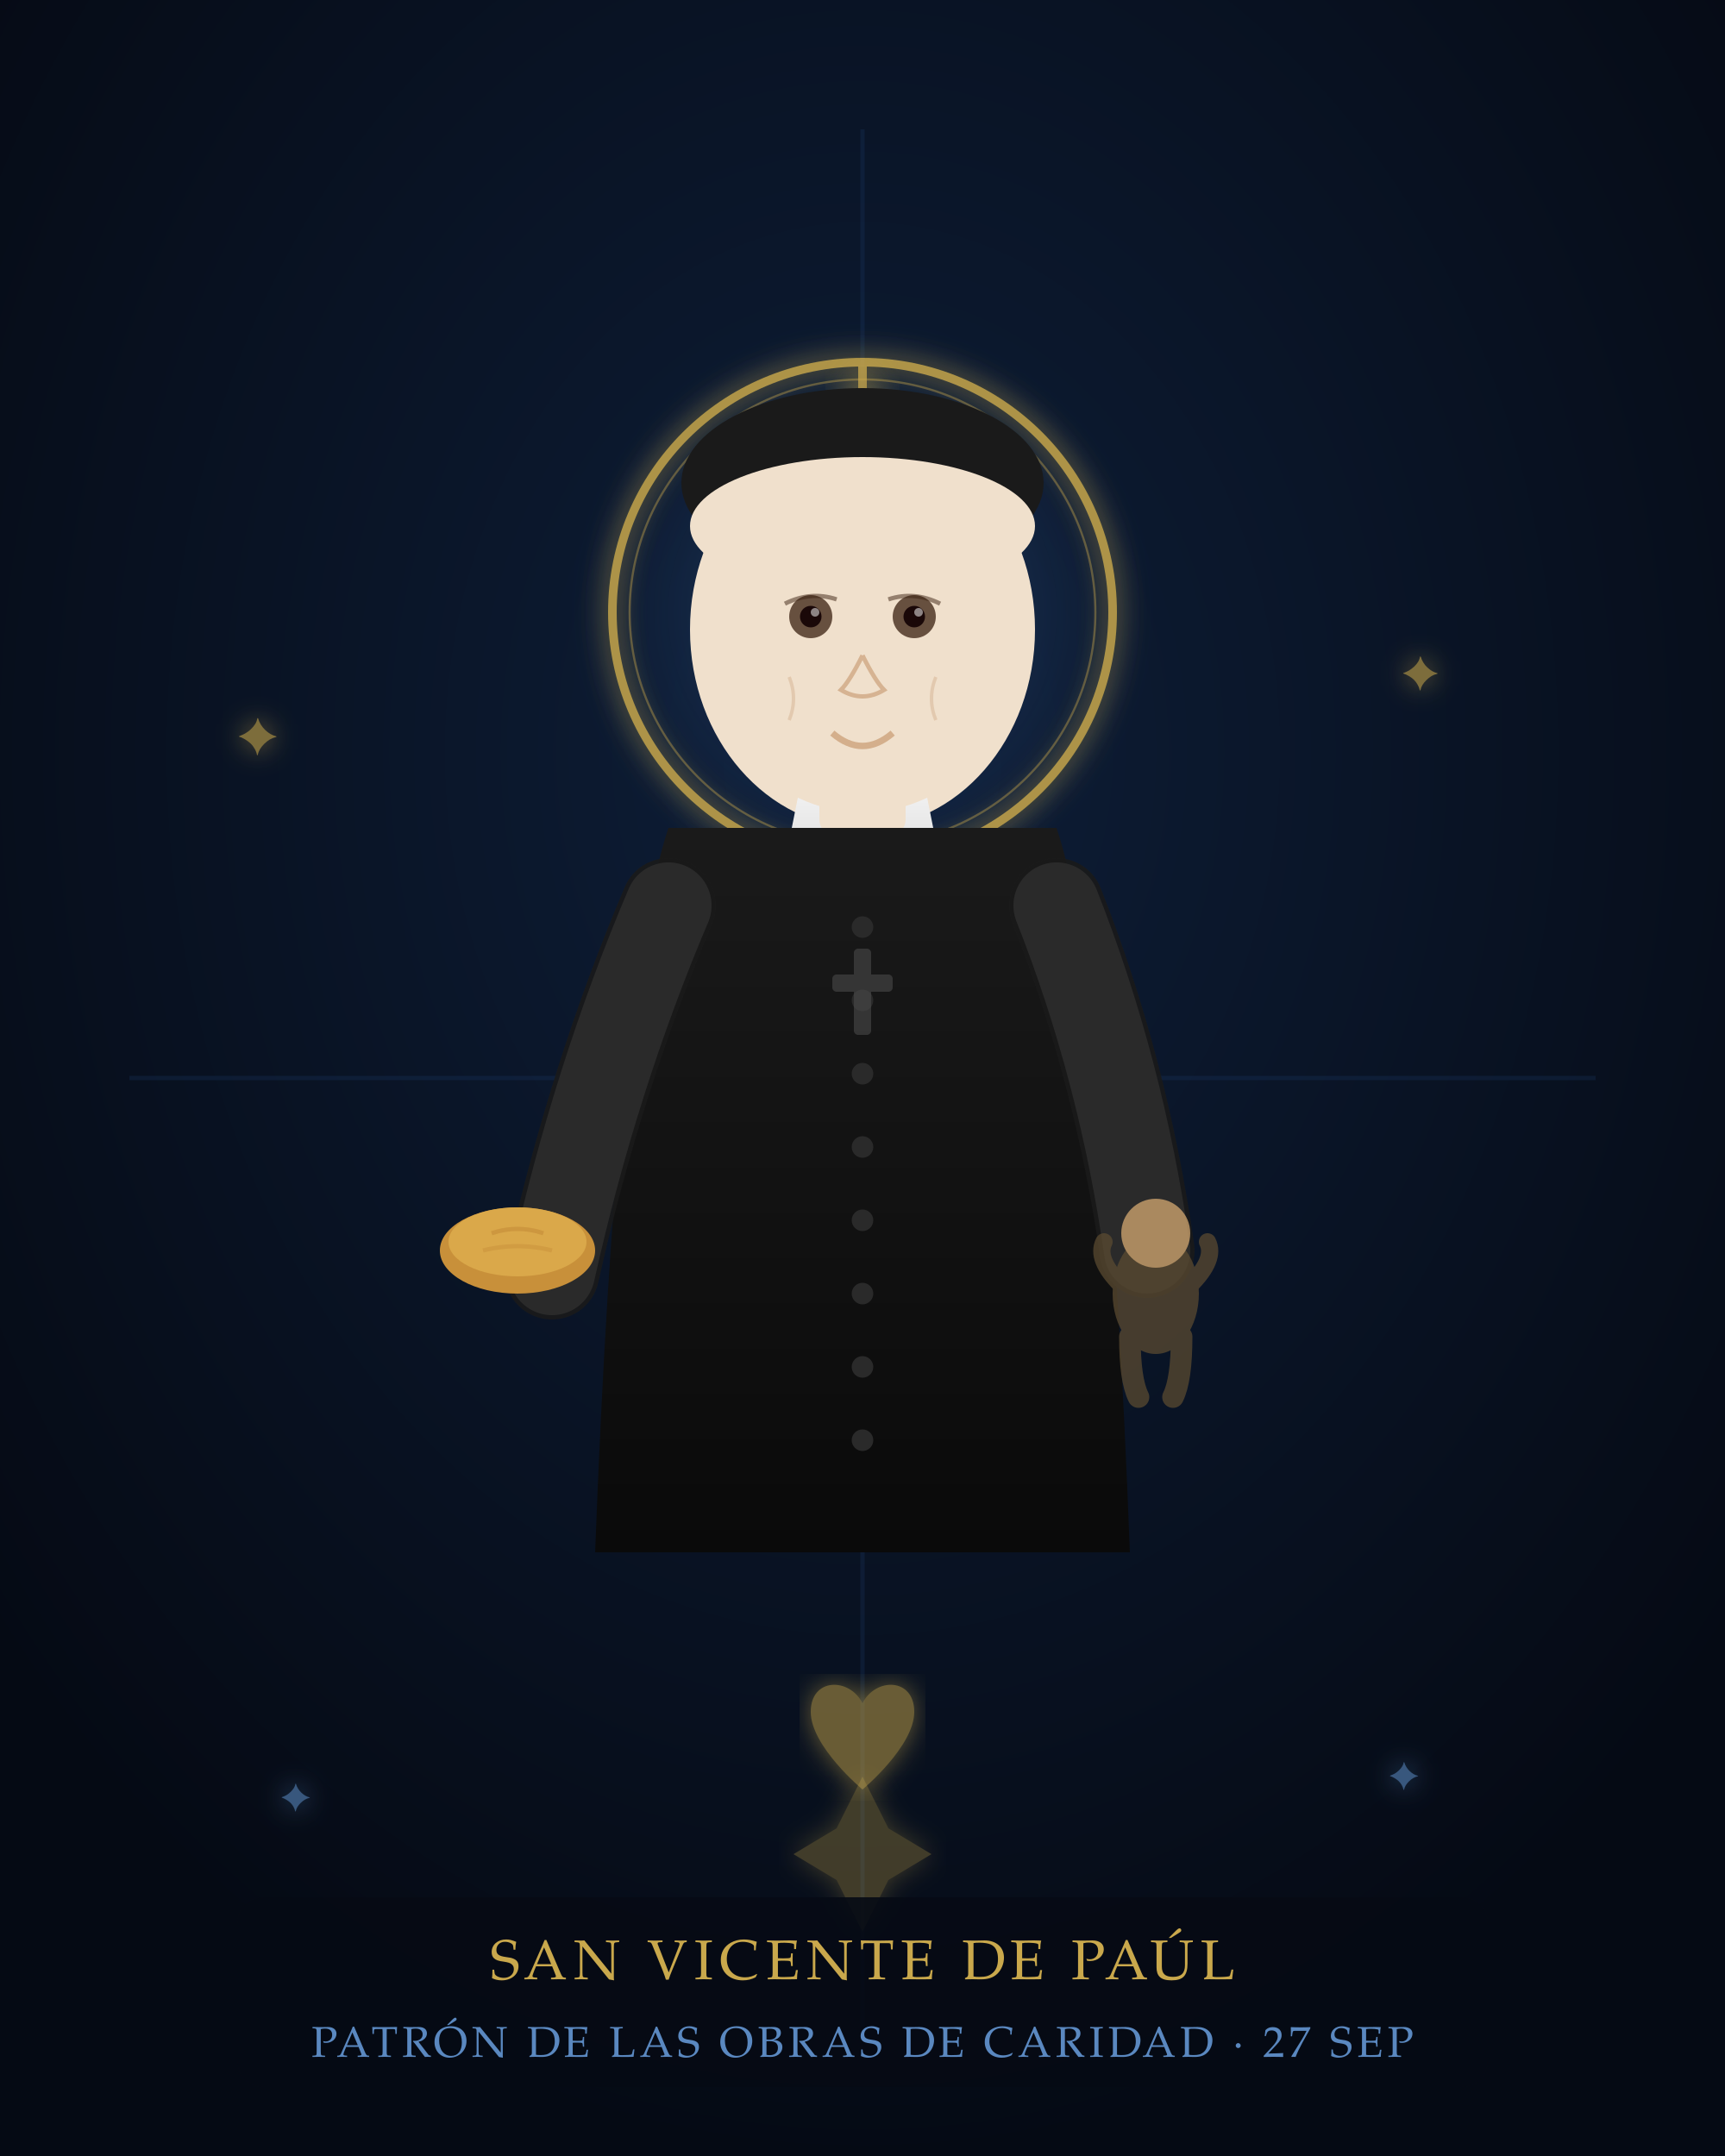
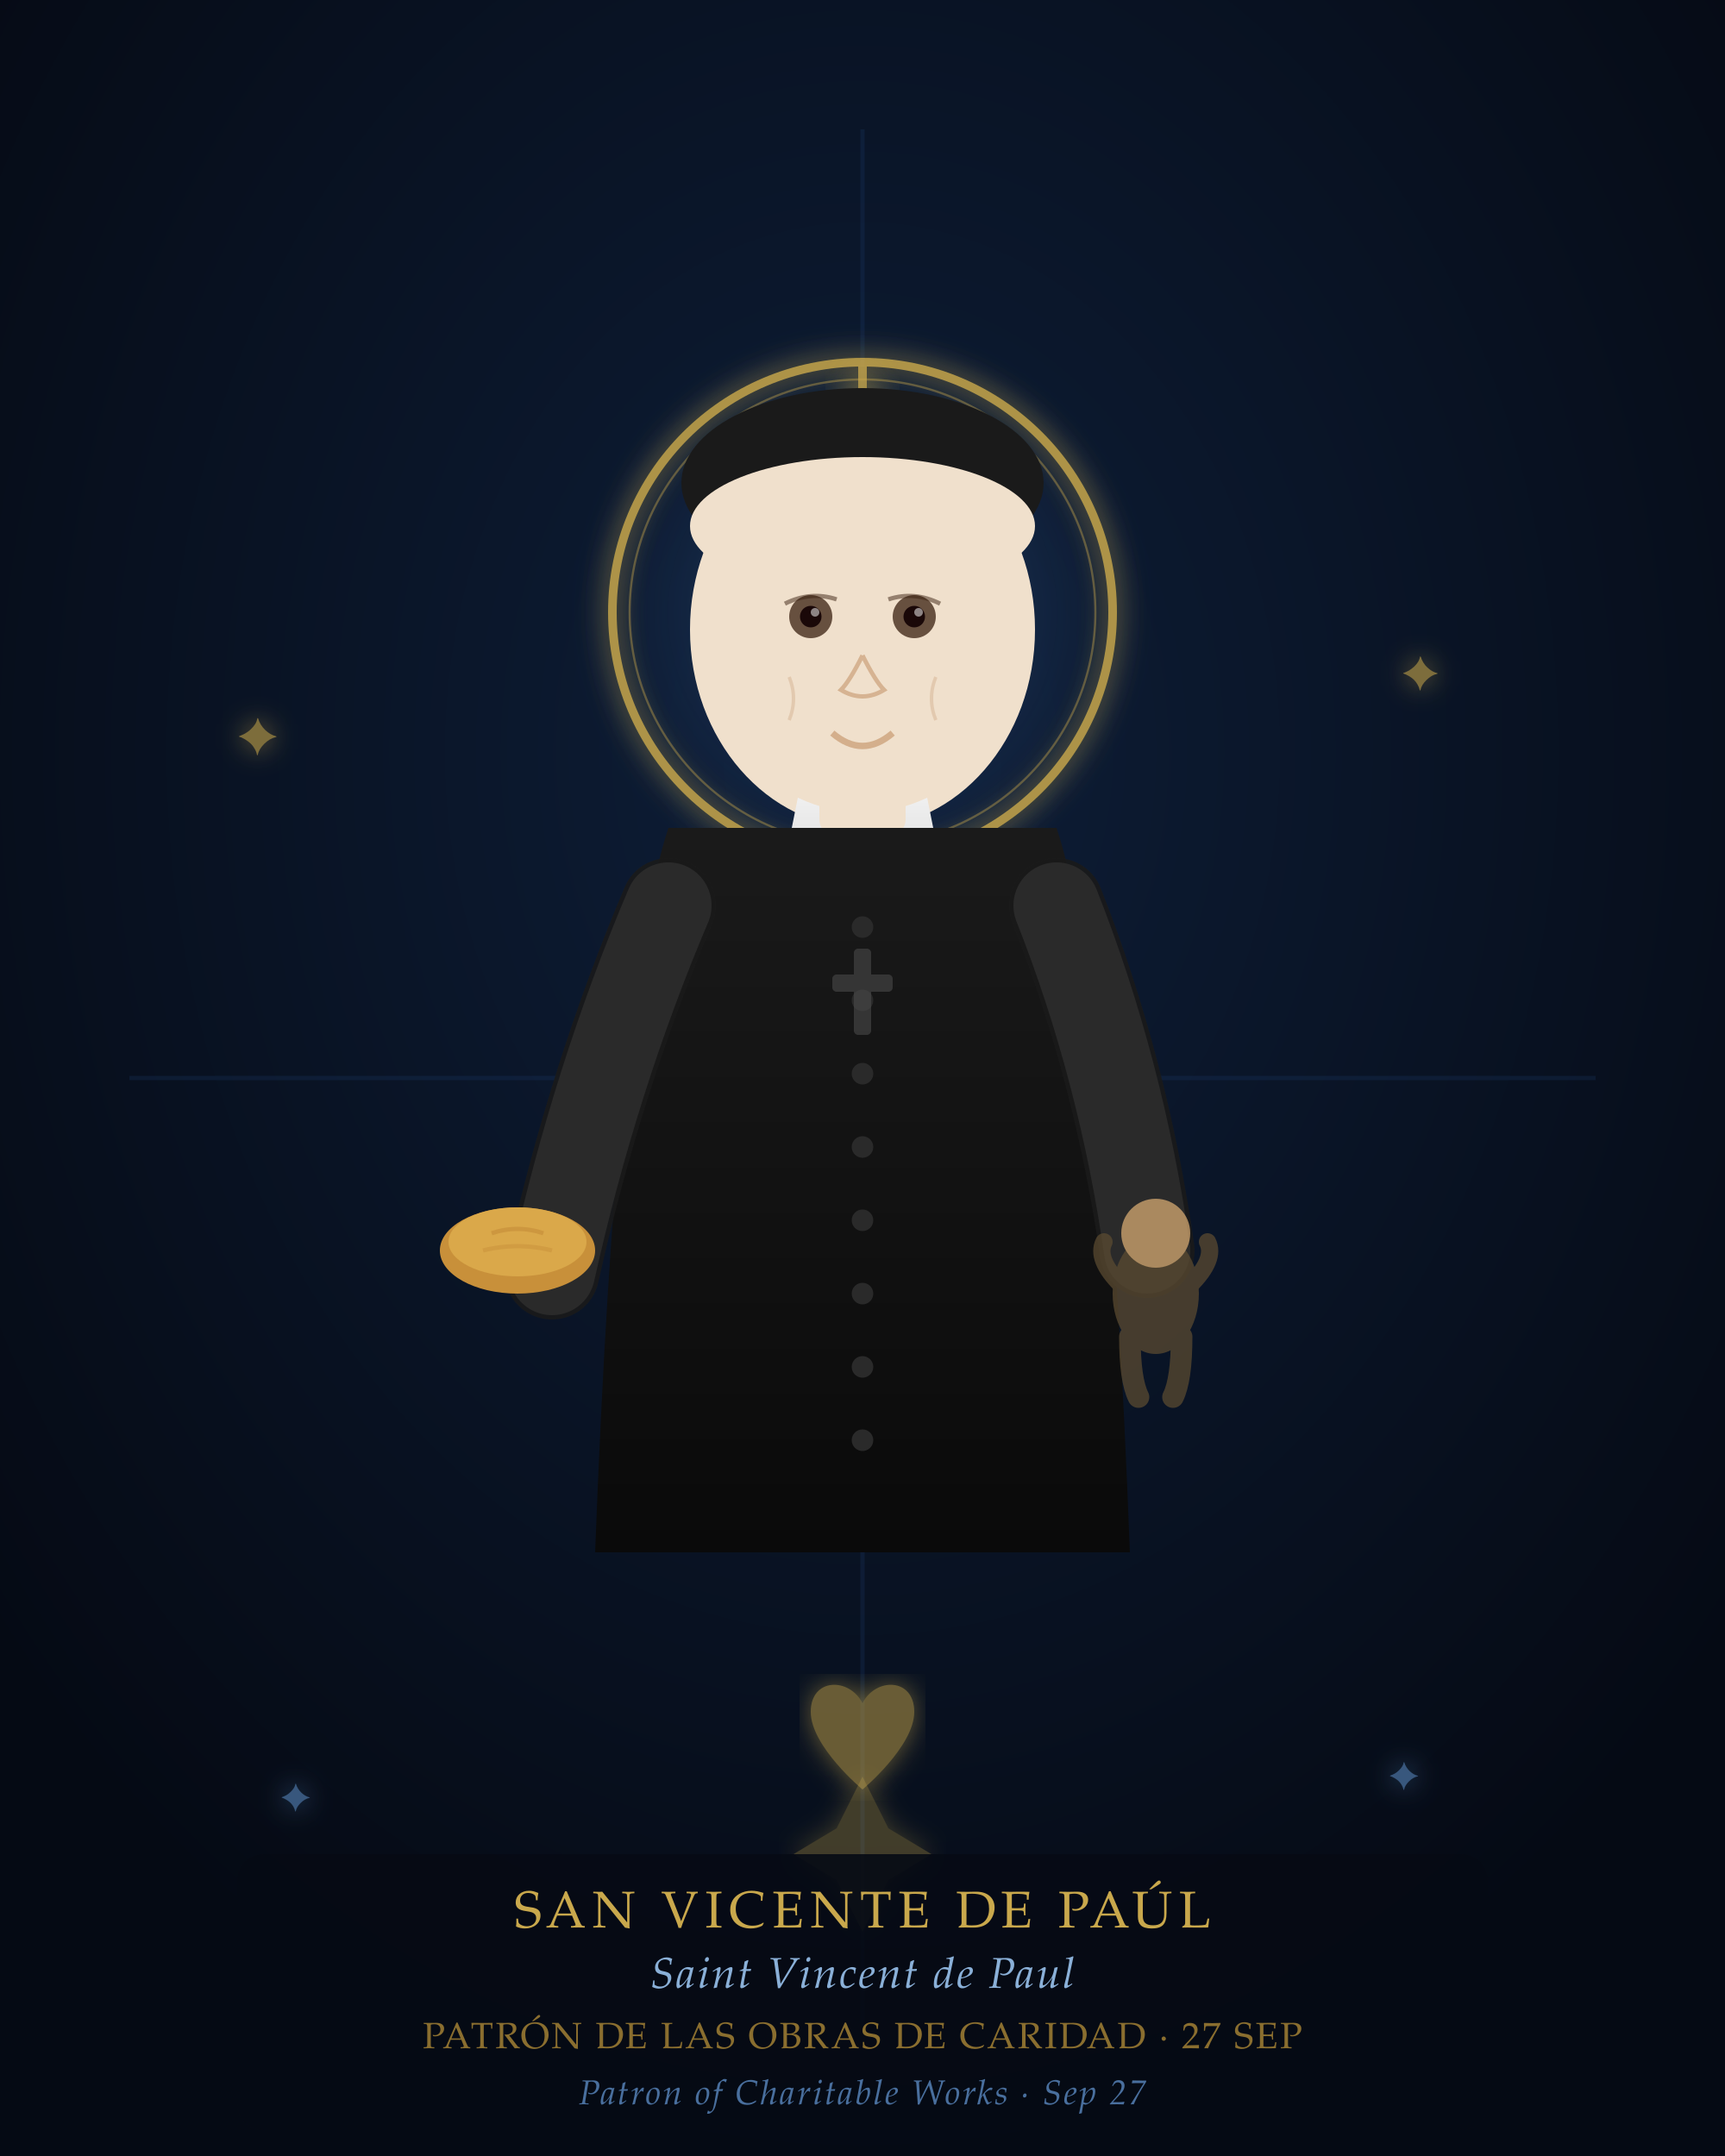
<svg xmlns="http://www.w3.org/2000/svg" viewBox="0 0 400 500" width="400" height="500">
  <defs>
    <radialGradient id="bgGrad" cx="50%" cy="35%" r="65%">
      <stop offset="0%" stop-color="#0e1e38" />
      <stop offset="100%" stop-color="#050a14" />
    </radialGradient>
    <radialGradient id="glowHalo" cx="50%" cy="50%" r="50%">
      <stop offset="0%" stop-color="#5a88c0" stop-opacity="0.4" />
      <stop offset="100%" stop-color="#1a3a6a" stop-opacity="0" />
    </radialGradient>
    <linearGradient id="robeGrad" x1="0%" y1="0%" x2="0%" y2="100%">
      <stop offset="0%" stop-color="#1a1a1a" />
      <stop offset="100%" stop-color="#0a0a0a" />
    </linearGradient>
    <linearGradient id="collarGrad" x1="0%" y1="0%" x2="0%" y2="100%">
      <stop offset="0%" stop-color="#f0f0f0" />
      <stop offset="100%" stop-color="#d8d8d8" />
    </linearGradient>
    <filter id="glow">
      <feGaussianBlur stdDeviation="3" result="coloredBlur" />
      <feMerge>
        <feMergeNode in="coloredBlur" />
        <feMergeNode in="SourceGraphic" />
      </feMerge>
    </filter>
  </defs>
  <rect width="400" height="500" fill="url(#bgGrad)" />
  <line x1="200" y1="30" x2="200" y2="470" stroke="#1a3a6a" stroke-width="1" opacity="0.25" />
  <line x1="30" y1="250" x2="370" y2="250" stroke="#1a3a6a" stroke-width="1" opacity="0.25" />
  <ellipse cx="200" cy="142" rx="68" ry="68" fill="url(#glowHalo)" />
  <circle cx="200" cy="142" r="58" fill="none" stroke="#c9a84c" stroke-width="2" opacity="0.85" filter="url(#glow)" />
  <circle cx="200" cy="142" r="54" fill="none" stroke="#c9a84c" stroke-width="0.5" opacity="0.4" />
  <g filter="url(#glow)" opacity="0.8">
    <line x1="200" y1="85" x2="200" y2="105" stroke="#c9a84c" stroke-width="2" />
    <line x1="193" y1="92" x2="207" y2="92" stroke="#c9a84c" stroke-width="2" />
  </g>
  <ellipse cx="200" cy="146" rx="40" ry="46" fill="#f0e0cc" />
  <ellipse cx="200" cy="112" rx="42" ry="22" fill="#1a1a1a" />
  <ellipse cx="200" cy="122" rx="40" ry="16" fill="#f0e0cc" />
  <ellipse cx="188" cy="143" rx="5" ry="5" fill="#3a2010" opacity="0.75" />
  <ellipse cx="212" cy="143" rx="5" ry="5" fill="#3a2010" opacity="0.75" />
  <ellipse cx="188" cy="143" rx="2.5" ry="2.5" fill="#1a0808" />
  <ellipse cx="212" cy="143" rx="2.5" ry="2.5" fill="#1a0808" />
  <circle cx="189" cy="142" r="1" fill="white" opacity="0.5" />
  <circle cx="213" cy="142" r="1" fill="white" opacity="0.5" />
  <path d="M182,140 Q188,137 194,139" fill="none" stroke="#3a2010" stroke-width="1" opacity="0.5" />
  <path d="M206,139 Q212,137 218,140" fill="none" stroke="#3a2010" stroke-width="1" opacity="0.5" />
  <path d="M200,152 Q197,158 195,160 Q200,163 205,160 Q203,158 200,152" fill="none" stroke="#c4956a" stroke-width="1" opacity="0.6" />
  <path d="M193,170 Q200,176 207,170" fill="none" stroke="#c4956a" stroke-width="1.5" opacity="0.65" />
  <path d="M183,157 Q185,162 183,167" fill="none" stroke="#c4956a" stroke-width="0.8" opacity="0.3" />
  <path d="M217,157 Q215,162 217,167" fill="none" stroke="#c4956a" stroke-width="0.8" opacity="0.3" />
  <path d="M185,185 Q200,192 215,185 L218,200 Q200,208 182,200 Z" fill="url(#collarGrad)" />
  <rect x="190" y="180" width="20" height="14" rx="4" fill="#f0e0cc" />
  <path d="M155,192 Q143,228 138,360 L262,360 Q257,228 245,192 Z" fill="url(#robeGrad)" />
  <g fill="#2a2a2a">
    <circle cx="200" cy="215" r="2.5" />
    <circle cx="200" cy="232" r="2.5" />
    <circle cx="200" cy="249" r="2.5" />
    <circle cx="200" cy="266" r="2.5" />
    <circle cx="200" cy="283" r="2.5" />
    <circle cx="200" cy="300" r="2.5" />
    <circle cx="200" cy="317" r="2.5" />
    <circle cx="200" cy="334" r="2.5" />
  </g>
  <path d="M155,210 Q138,250 128,295" fill="none" stroke="#1a1a1a" stroke-width="22" stroke-linecap="round" opacity="0.9" />
  <path d="M155,210 Q138,250 128,295" fill="none" stroke="#2a2a2a" stroke-width="20" stroke-linecap="round" />
  <g transform="translate(110,280)">
    <ellipse cx="10" cy="10" rx="18" ry="10" fill="#c8903a" />
    <ellipse cx="10" cy="8" rx="16" ry="8" fill="#daa84a" />
    <path d="M4,6 Q10,4 16,6" fill="none" stroke="#c8903a" stroke-width="1" opacity="0.7" />
    <path d="M2,10 Q10,8 18,10" fill="none" stroke="#c8903a" stroke-width="1" opacity="0.5" />
  </g>
  <path d="M245,210 Q260,248 266,290" fill="none" stroke="#1a1a1a" stroke-width="22" stroke-linecap="round" opacity="0.9" />
  <path d="M245,210 Q260,248 266,290" fill="none" stroke="#2a2a2a" stroke-width="20" stroke-linecap="round" />
  <g transform="translate(258,280)" opacity="0.75">
    <ellipse cx="10" cy="20" rx="10" ry="14" fill="#5a4a30" />
    <circle cx="10" cy="6" r="8" fill="#d4a870" />
    <path d="M2,18 Q-4,12 -2,8" fill="none" stroke="#5a4a30" stroke-width="4" stroke-linecap="round" />
    <path d="M18,18 Q24,12 22,8" fill="none" stroke="#5a4a30" stroke-width="4" stroke-linecap="round" />
    <path d="M4,30 Q4,40 6,44" fill="none" stroke="#5a4a30" stroke-width="5" stroke-linecap="round" />
    <path d="M16,30 Q16,40 14,44" fill="none" stroke="#5a4a30" stroke-width="5" stroke-linecap="round" />
  </g>
  <g transform="translate(200,230)" opacity="0.6">
    <rect x="-2" y="-10" width="4" height="20" rx="1" fill="#4a4a4a" />
    <rect x="-7" y="-4" width="14" height="4" rx="1" fill="#4a4a4a" />
  </g>
  <g transform="translate(200,430)" filter="url(#glow)" opacity="0.3">
    <path d="M-16,0 L-6,-6 L0,-18 L6,-6 L16,0 L6,6 L0,18 L-6,6 Z" fill="#c9a84c" />
  </g>
  <g filter="url(#glow)" opacity="0.6">
    <text x="55" y="175" font-size="12" fill="#c9a84c">✦</text>
    <text x="325" y="160" font-size="11" fill="#c9a84c">✦</text>
    <text x="65" y="420" font-size="9" fill="#5a88c0">✦</text>
    <text x="322" y="415" font-size="9" fill="#5a88c0">✦</text>
  </g>
  <g transform="translate(200,405)" opacity="0.5" filter="url(#glow)">
    <path d="M0,-10 C-3,-16 -12,-16 -12,-8 C-12,0 0,10 0,10 C0,10 12,0 12,-8 C12,-16 3,-16 0,-10 Z" fill="#c9a84c" />
  </g>
-   <rect x="55" y="440" width="290" height="44" rx="6" fill="#050a14" opacity="0.9" />
-   <text x="200" y="459" text-anchor="middle" font-family="'Palatino Linotype', Georgia, serif" font-size="13" fill="#c9a84c" letter-spacing="1.5">SAN VICENTE DE PAÚL</text>
-   <text x="200" y="477" text-anchor="middle" font-family="'Palatino Linotype', Georgia, serif" font-size="10" fill="#5a88c0" letter-spacing="1">PATRÓN DE LAS OBRAS DE CARIDAD · 27 SEP</text>
+   <rect x="55" y="430" width="290" height="64" rx="6" fill="#050a14" opacity="0.9" />
+   <text x="200" y="447" text-anchor="middle" font-family="'Palatino Linotype', Georgia, serif" font-size="12" fill="#c9a84c" letter-spacing="1.5">SAN VICENTE DE PAÚL</text>
+   <text x="200" y="461" text-anchor="middle" font-family="'Palatino Linotype', Georgia, serif" font-size="10" fill="#8ab0d8" letter-spacing="0.5" font-style="italic">Saint Vincent de Paul</text>
+   <text x="200" y="475" text-anchor="middle" font-family="'Palatino Linotype', Georgia, serif" font-size="8.5" fill="#8a6e2f" letter-spacing="0.5">PATRÓN DE LAS OBRAS DE CARIDAD · 27 SEP</text>
+   <text x="200" y="488" text-anchor="middle" font-family="'Palatino Linotype', Georgia, serif" font-size="8" fill="#5a88c0" letter-spacing="0.5" font-style="italic" opacity="0.8">Patron of Charitable Works · Sep 27</text>
</svg>
